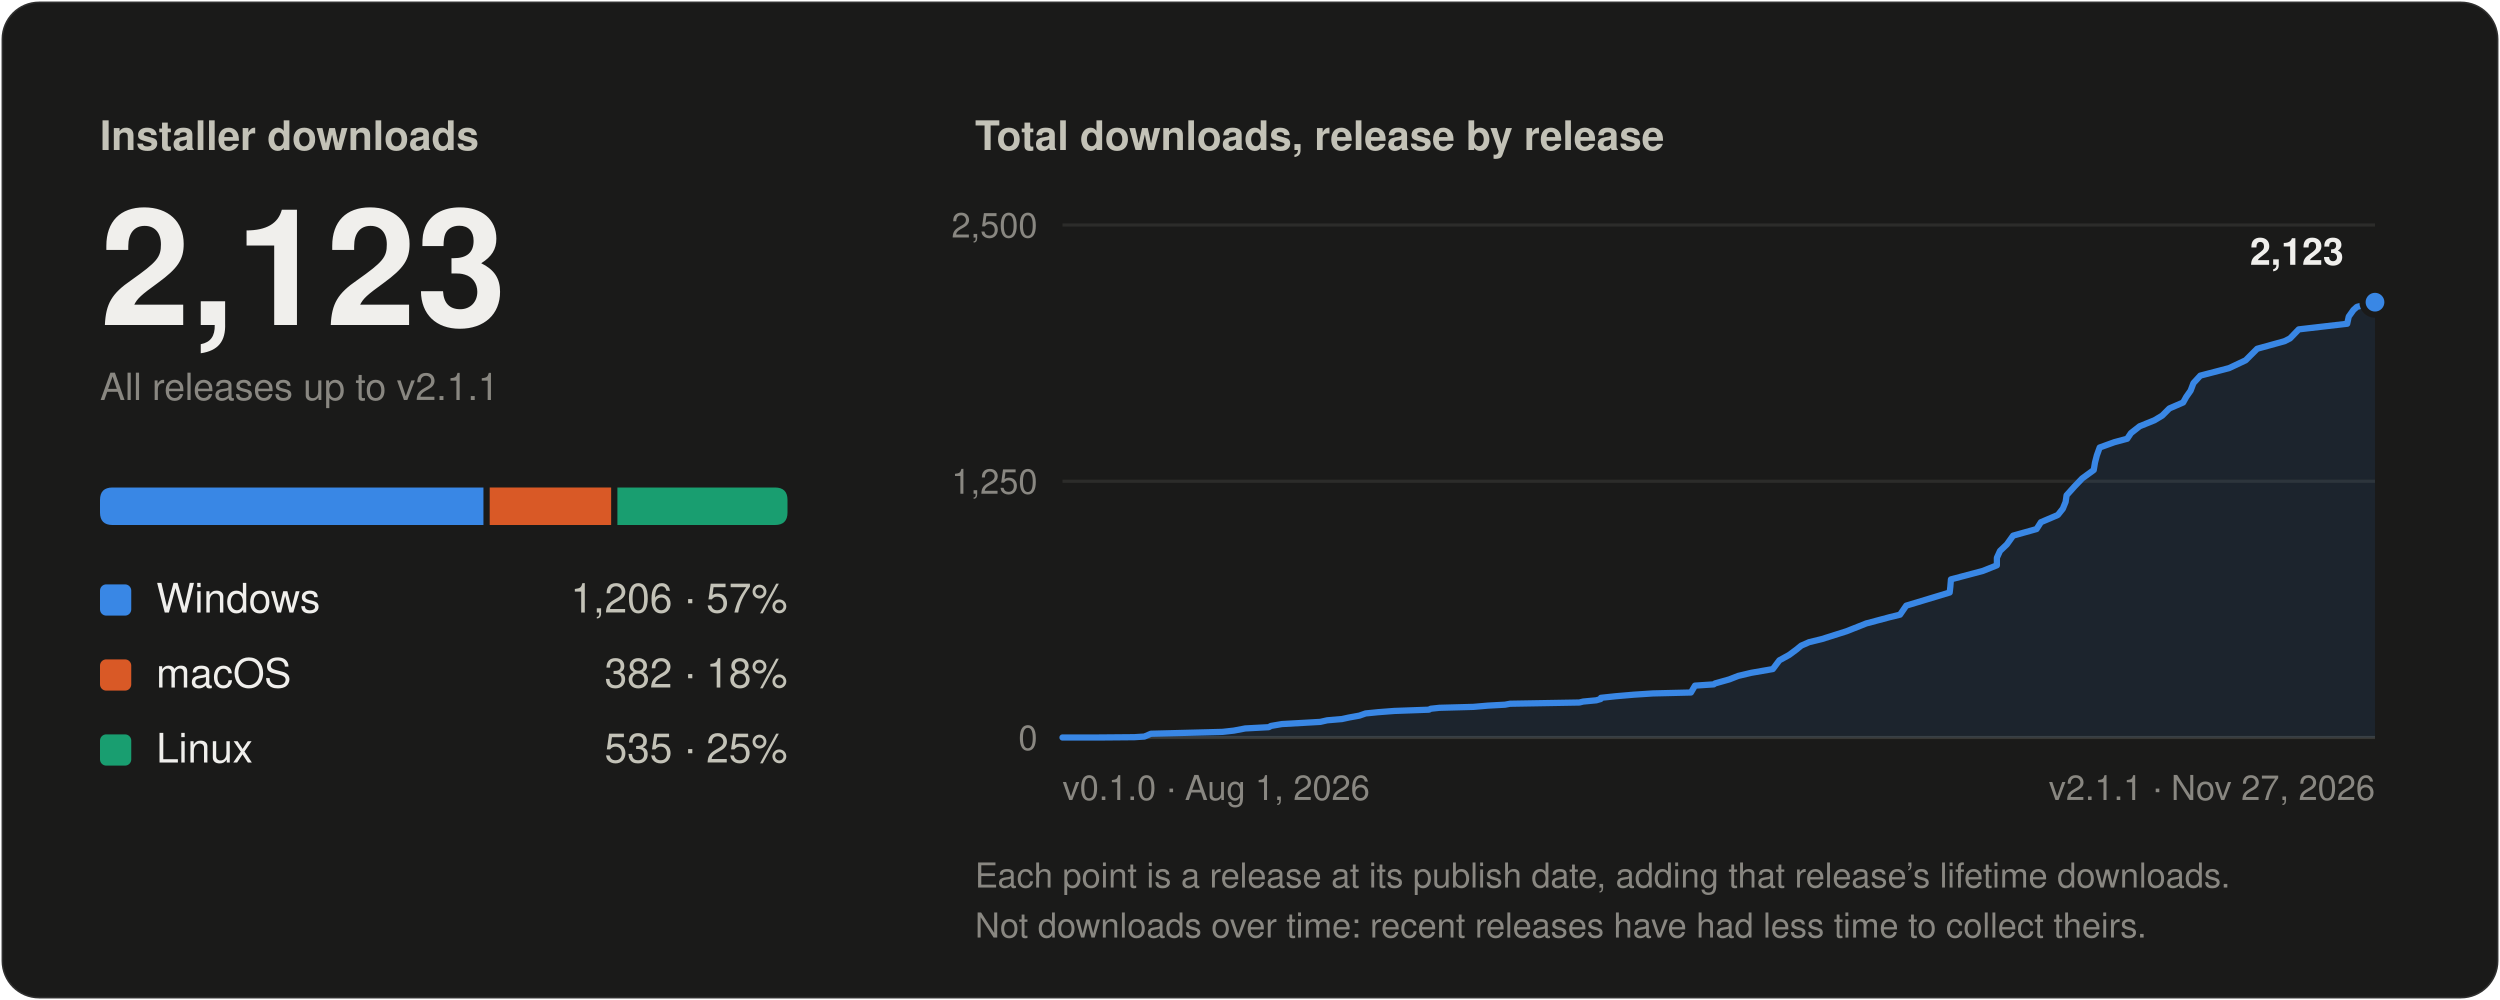
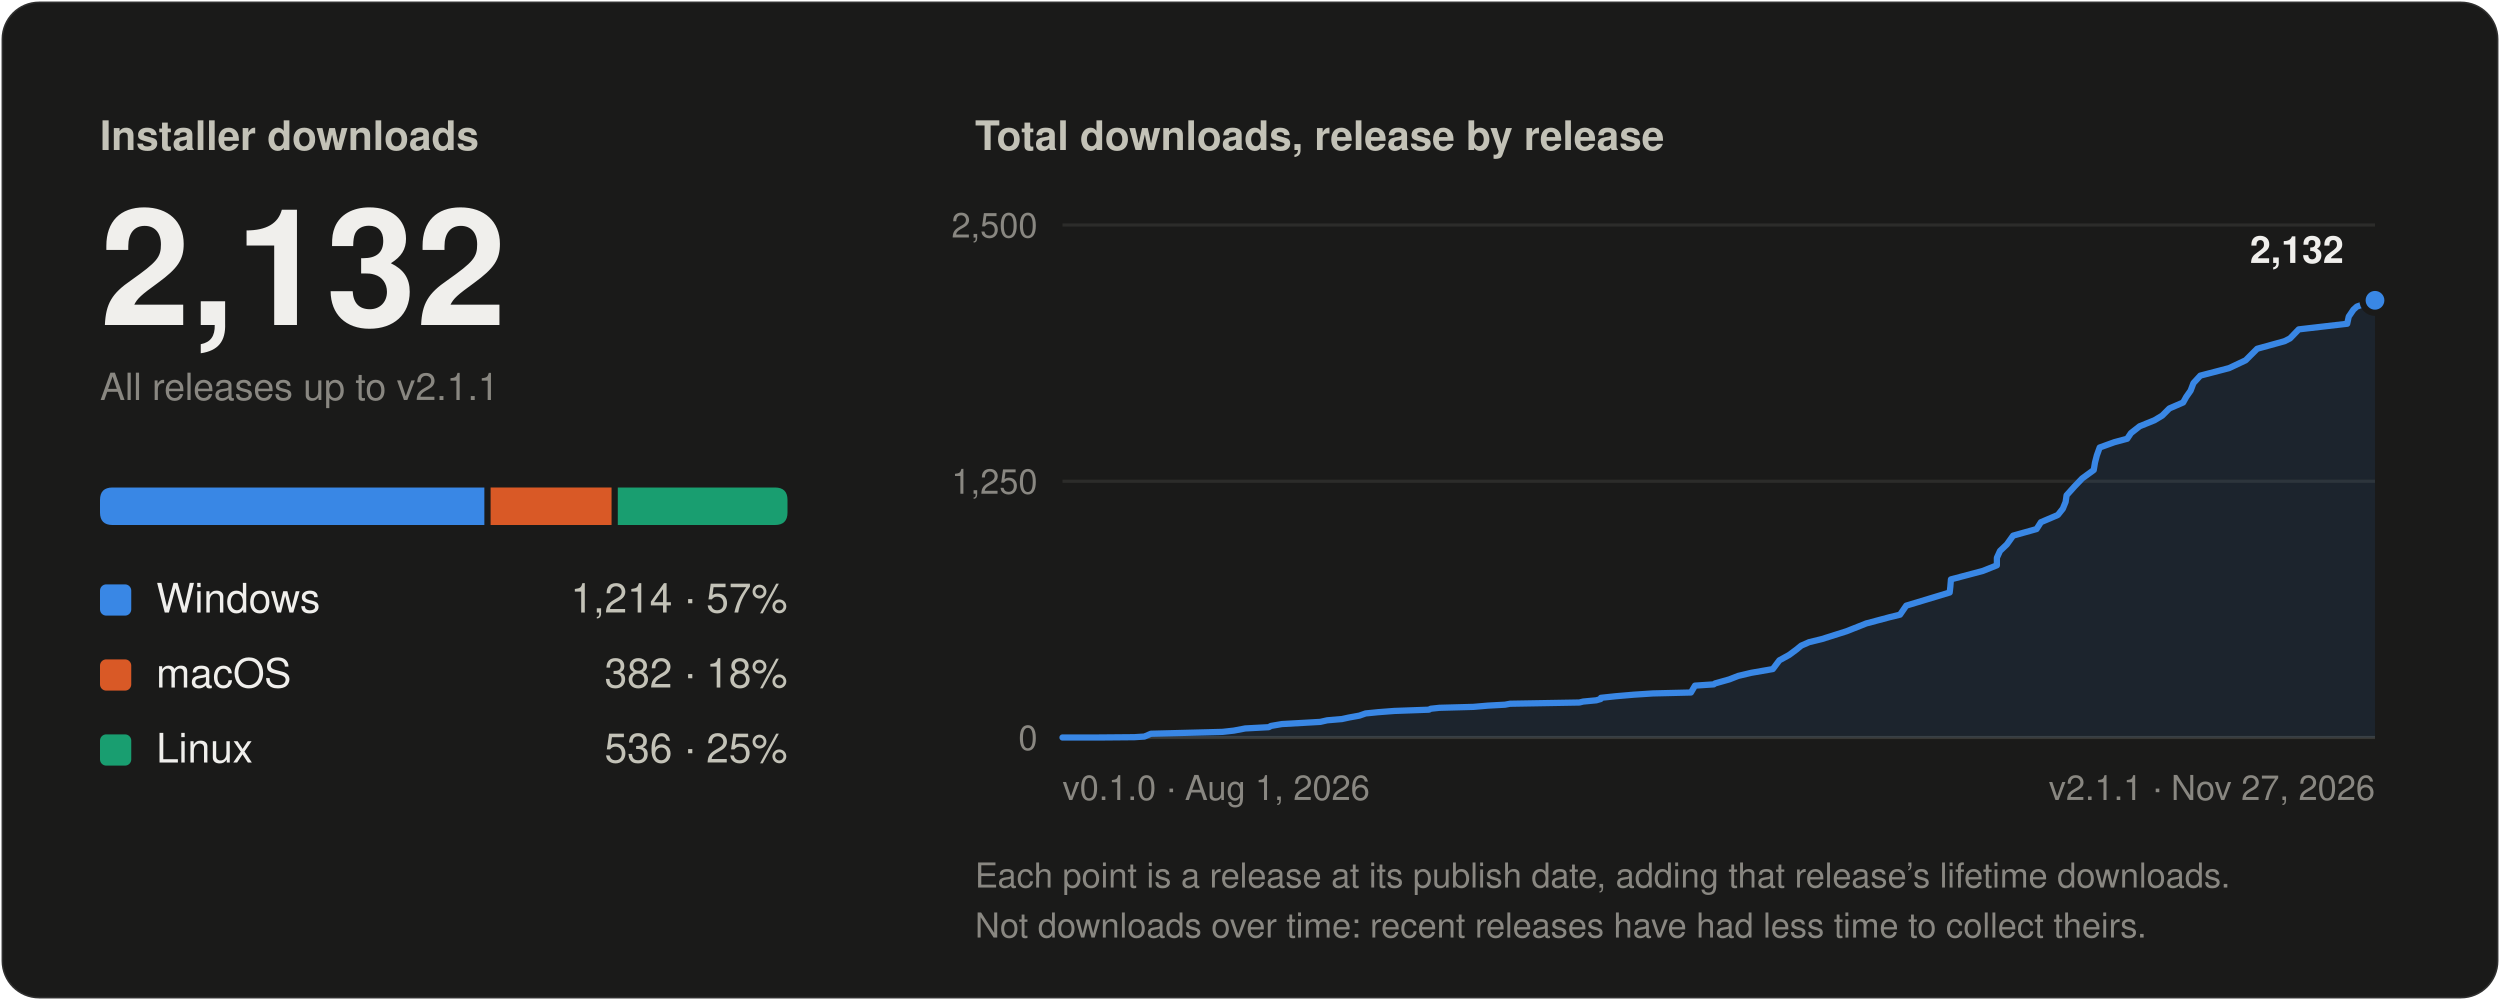
<svg xmlns="http://www.w3.org/2000/svg" width="800" height="320" viewBox="0 0 800 320" role="img" font-family="system-ui, -apple-system, &quot;Segoe UI&quot;, Helvetica, Arial, sans-serif">
  <rect x="0.5" y="0.5" width="799" height="319" rx="12" fill="#1a1a19" stroke="rgba(255,255,255,0.10)" />
  <text x="32" y="48" font-size="13" font-weight="600" fill="#c3c2b7" text-anchor="start">Installer downloads</text>
-   <text x="32" y="104" font-size="52" font-weight="700" fill="#f0efec" text-anchor="start">2,123</text>
+   <text x="32" y="104" font-size="52" font-weight="700" fill="#f0efec" text-anchor="start">2,132</text>
  <text x="32" y="128" font-size="12" font-weight="400" fill="#898781" text-anchor="start">All releases up to v2.1.1</text>
-   <path d="M36,156 H154.702 Q154.702,156 154.702,156 V168 Q154.702,168 154.702,168 H36 Q32,168 32,164 V160 Q32,156 36,156 Z" fill="#3987e5" />
-   <path d="M156.702,156 H195.568 Q195.568,156 195.568,156 V168 Q195.568,168 195.568,168 H156.702 Q156.702,168 156.702,168 V156 Q156.702,156 156.702,156 Z" fill="#d95926" />
-   <path d="M197.568,156 H248 Q252,156 252,160 V164 Q252,168 248,168 H197.568 Q197.568,168 197.568,168 V156 Q197.568,156 197.568,156 Z" fill="#199e70" />
+   <path d="M36,156 H154.994 Q154.994,156 154.994,156 V168 Q154.994,168 154.994,168 H36 Q32,168 32,164 V160 Q32,156 36,156 Z" fill="#3987e5" />
+   <path d="M156.994,156 H195.696 Q195.696,156 195.696,156 V168 Q195.696,168 195.696,168 H156.994 Q156.994,168 156.994,168 V156 Q156.994,156 156.994,156 Z" fill="#d95926" />
+   <path d="M197.696,156 H248 Q252,156 252,160 V164 Q252,168 248,168 H197.696 Q197.696,168 197.696,168 V156 Q197.696,156 197.696,156 Z" fill="#199e70" />
  <rect x="32" y="187" width="10" height="10" rx="2" fill="#3987e5" />
  <text x="50" y="196" font-size="13" font-weight="400" fill="#f0efec" text-anchor="start">Windows</text>
-   <text x="252" y="196" font-size="13" font-weight="400" fill="#c3c2b7" text-anchor="end">1,206 · 57%</text>
+   <text x="252" y="196" font-size="13" font-weight="400" fill="#c3c2b7" text-anchor="end">1,214 · 57%</text>
  <rect x="32" y="211" width="10" height="10" rx="2" fill="#d95926" />
  <text x="50" y="220" font-size="13" font-weight="400" fill="#f0efec" text-anchor="start">macOS</text>
  <text x="252" y="220" font-size="13" font-weight="400" fill="#c3c2b7" text-anchor="end">382 · 18%</text>
  <rect x="32" y="235" width="10" height="10" rx="2" fill="#199e70" />
  <text x="50" y="244" font-size="13" font-weight="400" fill="#f0efec" text-anchor="start">Linux</text>
-   <text x="252" y="244" font-size="13" font-weight="400" fill="#c3c2b7" text-anchor="end">535 · 25%</text>
+   <text x="252" y="244" font-size="13" font-weight="400" fill="#c3c2b7" text-anchor="end">536 · 25%</text>
  <text x="312" y="48" font-size="13" font-weight="600" fill="#c3c2b7" text-anchor="start">Total downloads, release by release</text>
  <line x1="340" x2="760" y1="236" y2="236" stroke="#383835" stroke-width="1" />
  <text x="332" y="240" font-size="11" font-weight="400" fill="#898781" text-anchor="end">0</text>
  <line x1="340" x2="760" y1="154" y2="154" stroke="#2c2c2a" stroke-width="1" />
  <text x="332" y="158" font-size="11" font-weight="400" fill="#898781" text-anchor="end">1,250</text>
  <line x1="340" x2="760" y1="72" y2="72" stroke="#2c2c2a" stroke-width="1" />
  <text x="332" y="76" font-size="11" font-weight="400" fill="#898781" text-anchor="end">2,500</text>
-   <path d="M340.0,236.0 L340.0,236.0 L343.6,236.0 L350.9,236.0 L351.4,236.0 L363.0,235.9 L366.2,235.7 L368.3,234.8 L391.2,234.2 L394.8,233.8 L398.5,233.1 L406.0,232.7 L406.7,232.3 L410.2,231.7 L417.3,231.3 L422.5,231.0 L424.7,230.5 L429.4,230.1 L431.7,229.6 L435.0,229.0 L437.0,228.3 L441.0,227.9 L446.2,227.5 L457.3,227.1 L457.8,226.8 L460.6,226.5 L471.5,226.2 L476.1,225.8 L481.6,225.5 L483.2,225.2 L505.4,224.8 L506.6,224.5 L510.8,224.1 L512.2,223.7 L512.3,223.3 L517.0,222.8 L522.8,222.3 L528.9,221.9 L541.1,221.6 L542.4,219.4 L548.4,219.0 L548.8,218.7 L553.4,217.4 L556.2,216.3 L560.4,215.3 L567.3,214.1 L569.4,211.3 L572.5,209.6 L574.8,207.9 L576.4,206.6 L578.9,205.5 L583.0,204.5 L590.9,202.0 L597.2,199.5 L604.7,197.5 L608.0,196.7 L610.0,193.8 L623.9,189.6 L624.1,187.8 L624.3,185.4 L634.5,182.7 L639.0,180.9 L639.0,178.5 L640.0,176.3 L642.2,174.2 L644.2,171.4 L651.7,169.3 L653.1,167.1 L658.5,164.8 L660.1,162.8 L661.0,160.6 L661.3,158.5 L663.9,155.6 L666.3,153.1 L670.0,150.4 L670.4,148.0 L671.0,145.7 L671.9,143.2 L676.6,141.5 L680.7,140.4 L681.9,138.6 L684.7,136.4 L689.4,134.5 L691.9,133.0 L694.2,130.7 L698.6,128.8 L699.6,127.0 L701.0,125.0 L701.9,122.6 L704.1,120.2 L713.3,117.8 L718.6,115.3 L722.3,111.6 L731.0,109.2 L732.8,108.3 L735.6,105.4 L751.1,103.6 L751.6,101.3 L753.1,99.2 L754.2,98.2 L760.0,96.7 L760.0,236 L340.0,236 Z" fill="#3987e5" fill-opacity="0.1" />
-   <path d="M340.0,236.0 L340.0,236.0 L343.6,236.0 L350.9,236.0 L351.4,236.0 L363.0,235.9 L366.2,235.7 L368.3,234.8 L391.2,234.2 L394.8,233.8 L398.5,233.1 L406.0,232.7 L406.7,232.3 L410.2,231.7 L417.3,231.3 L422.5,231.0 L424.7,230.5 L429.4,230.1 L431.7,229.6 L435.0,229.0 L437.0,228.3 L441.0,227.9 L446.2,227.5 L457.3,227.1 L457.8,226.8 L460.6,226.5 L471.5,226.2 L476.1,225.8 L481.6,225.5 L483.2,225.2 L505.4,224.8 L506.6,224.5 L510.8,224.1 L512.2,223.7 L512.3,223.3 L517.0,222.8 L522.8,222.3 L528.9,221.9 L541.1,221.6 L542.4,219.4 L548.4,219.0 L548.8,218.7 L553.4,217.4 L556.2,216.3 L560.4,215.3 L567.3,214.1 L569.4,211.3 L572.5,209.6 L574.8,207.9 L576.4,206.6 L578.9,205.5 L583.0,204.5 L590.9,202.0 L597.2,199.5 L604.7,197.5 L608.0,196.7 L610.0,193.8 L623.9,189.6 L624.1,187.8 L624.3,185.4 L634.5,182.7 L639.0,180.9 L639.0,178.5 L640.0,176.3 L642.2,174.2 L644.2,171.4 L651.7,169.3 L653.1,167.1 L658.5,164.8 L660.1,162.8 L661.0,160.6 L661.3,158.5 L663.9,155.6 L666.3,153.1 L670.0,150.4 L670.4,148.0 L671.0,145.7 L671.9,143.2 L676.6,141.5 L680.7,140.4 L681.9,138.6 L684.7,136.4 L689.4,134.5 L691.9,133.0 L694.2,130.7 L698.6,128.8 L699.6,127.0 L701.0,125.0 L701.9,122.6 L704.1,120.2 L713.3,117.8 L718.6,115.3 L722.3,111.6 L731.0,109.2 L732.8,108.3 L735.6,105.4 L751.1,103.6 L751.6,101.3 L753.1,99.2 L754.2,98.2 L760.0,96.7" fill="none" stroke="#3987e5" stroke-width="2" stroke-linejoin="round" stroke-linecap="round" />
-   <circle cx="760.0" cy="96.7" r="4" fill="#3987e5" stroke="#1a1a19" stroke-width="2" />
-   <text x="750" y="84.731" font-size="12" font-weight="600" fill="#f0efec" text-anchor="end">2,123</text>
+   <path d="M340.0,236.0 L340.0,236.0 L343.6,236.0 L350.9,236.0 L351.4,236.0 L363.0,235.9 L366.2,235.7 L368.3,234.8 L391.2,234.2 L394.8,233.8 L398.5,233.1 L406.0,232.7 L406.7,232.3 L410.2,231.7 L417.3,231.3 L422.5,231.0 L424.7,230.5 L429.4,230.1 L431.7,229.6 L435.0,229.0 L437.0,228.3 L441.0,227.9 L446.2,227.5 L457.3,227.1 L457.8,226.8 L460.6,226.5 L471.5,226.2 L476.1,225.8 L481.6,225.5 L483.2,225.2 L505.4,224.8 L506.6,224.5 L510.8,224.1 L512.2,223.7 L512.3,223.3 L517.0,222.8 L522.8,222.3 L528.9,221.9 L541.1,221.6 L542.4,219.4 L548.4,219.0 L548.8,218.7 L553.4,217.4 L556.2,216.3 L560.4,215.3 L567.3,214.1 L569.4,211.3 L572.5,209.6 L574.8,207.9 L576.4,206.6 L578.9,205.5 L583.0,204.5 L590.9,202.0 L597.2,199.5 L604.7,197.5 L608.0,196.7 L610.0,193.8 L623.9,189.6 L624.1,187.8 L624.3,185.4 L634.5,182.7 L639.0,180.9 L639.0,178.5 L640.0,176.3 L642.2,174.2 L644.2,171.4 L651.7,169.3 L653.1,167.1 L658.5,164.8 L660.1,162.8 L661.0,160.6 L661.3,158.5 L663.9,155.6 L666.3,153.1 L670.0,150.4 L670.4,148.0 L671.0,145.7 L671.9,143.2 L676.6,141.5 L680.7,140.4 L681.9,138.6 L684.7,136.4 L689.4,134.5 L691.9,133.0 L694.2,130.7 L698.6,128.8 L699.6,127.0 L701.0,125.0 L701.9,122.6 L704.1,120.2 L713.3,117.8 L718.6,115.3 L722.3,111.6 L731.0,109.2 L732.8,108.3 L735.6,105.4 L751.1,103.6 L751.6,101.3 L753.1,99.1 L754.2,98.1 L760.0,96.1 L760.0,236 L340.0,236 Z" fill="#3987e5" fill-opacity="0.1" />
+   <path d="M340.0,236.0 L340.0,236.0 L343.6,236.0 L350.9,236.0 L351.4,236.0 L363.0,235.9 L366.2,235.7 L368.3,234.8 L391.2,234.2 L394.8,233.8 L398.5,233.1 L406.0,232.7 L406.7,232.3 L410.2,231.7 L417.3,231.3 L422.5,231.0 L424.7,230.5 L429.4,230.1 L431.7,229.6 L435.0,229.0 L437.0,228.3 L441.0,227.9 L446.2,227.5 L457.3,227.1 L457.8,226.8 L460.6,226.5 L471.5,226.2 L476.1,225.8 L481.6,225.5 L483.2,225.2 L505.4,224.8 L506.6,224.5 L510.8,224.1 L512.2,223.7 L512.3,223.3 L517.0,222.8 L522.8,222.3 L528.9,221.9 L541.1,221.6 L542.4,219.4 L548.4,219.0 L548.8,218.7 L553.4,217.4 L556.2,216.3 L560.4,215.3 L567.3,214.1 L569.4,211.3 L572.5,209.6 L574.8,207.9 L576.4,206.6 L578.9,205.5 L583.0,204.5 L590.9,202.0 L597.2,199.5 L604.7,197.5 L608.0,196.7 L610.0,193.8 L623.9,189.6 L624.1,187.8 L624.3,185.4 L634.5,182.7 L639.0,180.9 L639.0,178.5 L640.0,176.3 L642.2,174.2 L644.2,171.4 L651.7,169.3 L653.1,167.1 L658.5,164.8 L660.1,162.8 L661.0,160.6 L661.3,158.5 L663.9,155.6 L666.3,153.1 L670.0,150.4 L670.4,148.0 L671.0,145.7 L671.9,143.2 L676.6,141.5 L680.7,140.4 L681.9,138.6 L684.7,136.4 L689.4,134.5 L691.9,133.0 L694.2,130.7 L698.6,128.8 L699.6,127.0 L701.0,125.0 L701.9,122.6 L704.1,120.2 L713.3,117.8 L718.6,115.3 L722.3,111.6 L731.0,109.2 L732.8,108.3 L735.6,105.4 L751.1,103.6 L751.6,101.3 L753.1,99.1 L754.2,98.1 L760.0,96.1" fill="none" stroke="#3987e5" stroke-width="2" stroke-linejoin="round" stroke-linecap="round" />
+   <circle cx="760.0" cy="96.1" r="4" fill="#3987e5" stroke="#1a1a19" stroke-width="2" />
+   <text x="750" y="84.141" font-size="12" font-weight="600" fill="#f0efec" text-anchor="end">2,132</text>
  <text x="340" y="256" font-size="11" font-weight="400" fill="#898781" text-anchor="start">v0.1.0 · Aug 1, 2026</text>
  <text x="760" y="256" font-size="11" font-weight="400" fill="#898781" text-anchor="end">v2.1.1 · Nov 27, 2026</text>
  <text x="312" y="284" font-size="11" font-weight="400" fill="#898781" text-anchor="start">Each point is a release at its publish date, adding that release’s lifetime downloads.</text>
  <text x="312" y="300" font-size="11" font-weight="400" fill="#898781" text-anchor="start">Not downloads over time: recent releases have had less time to collect theirs.</text>
</svg>
